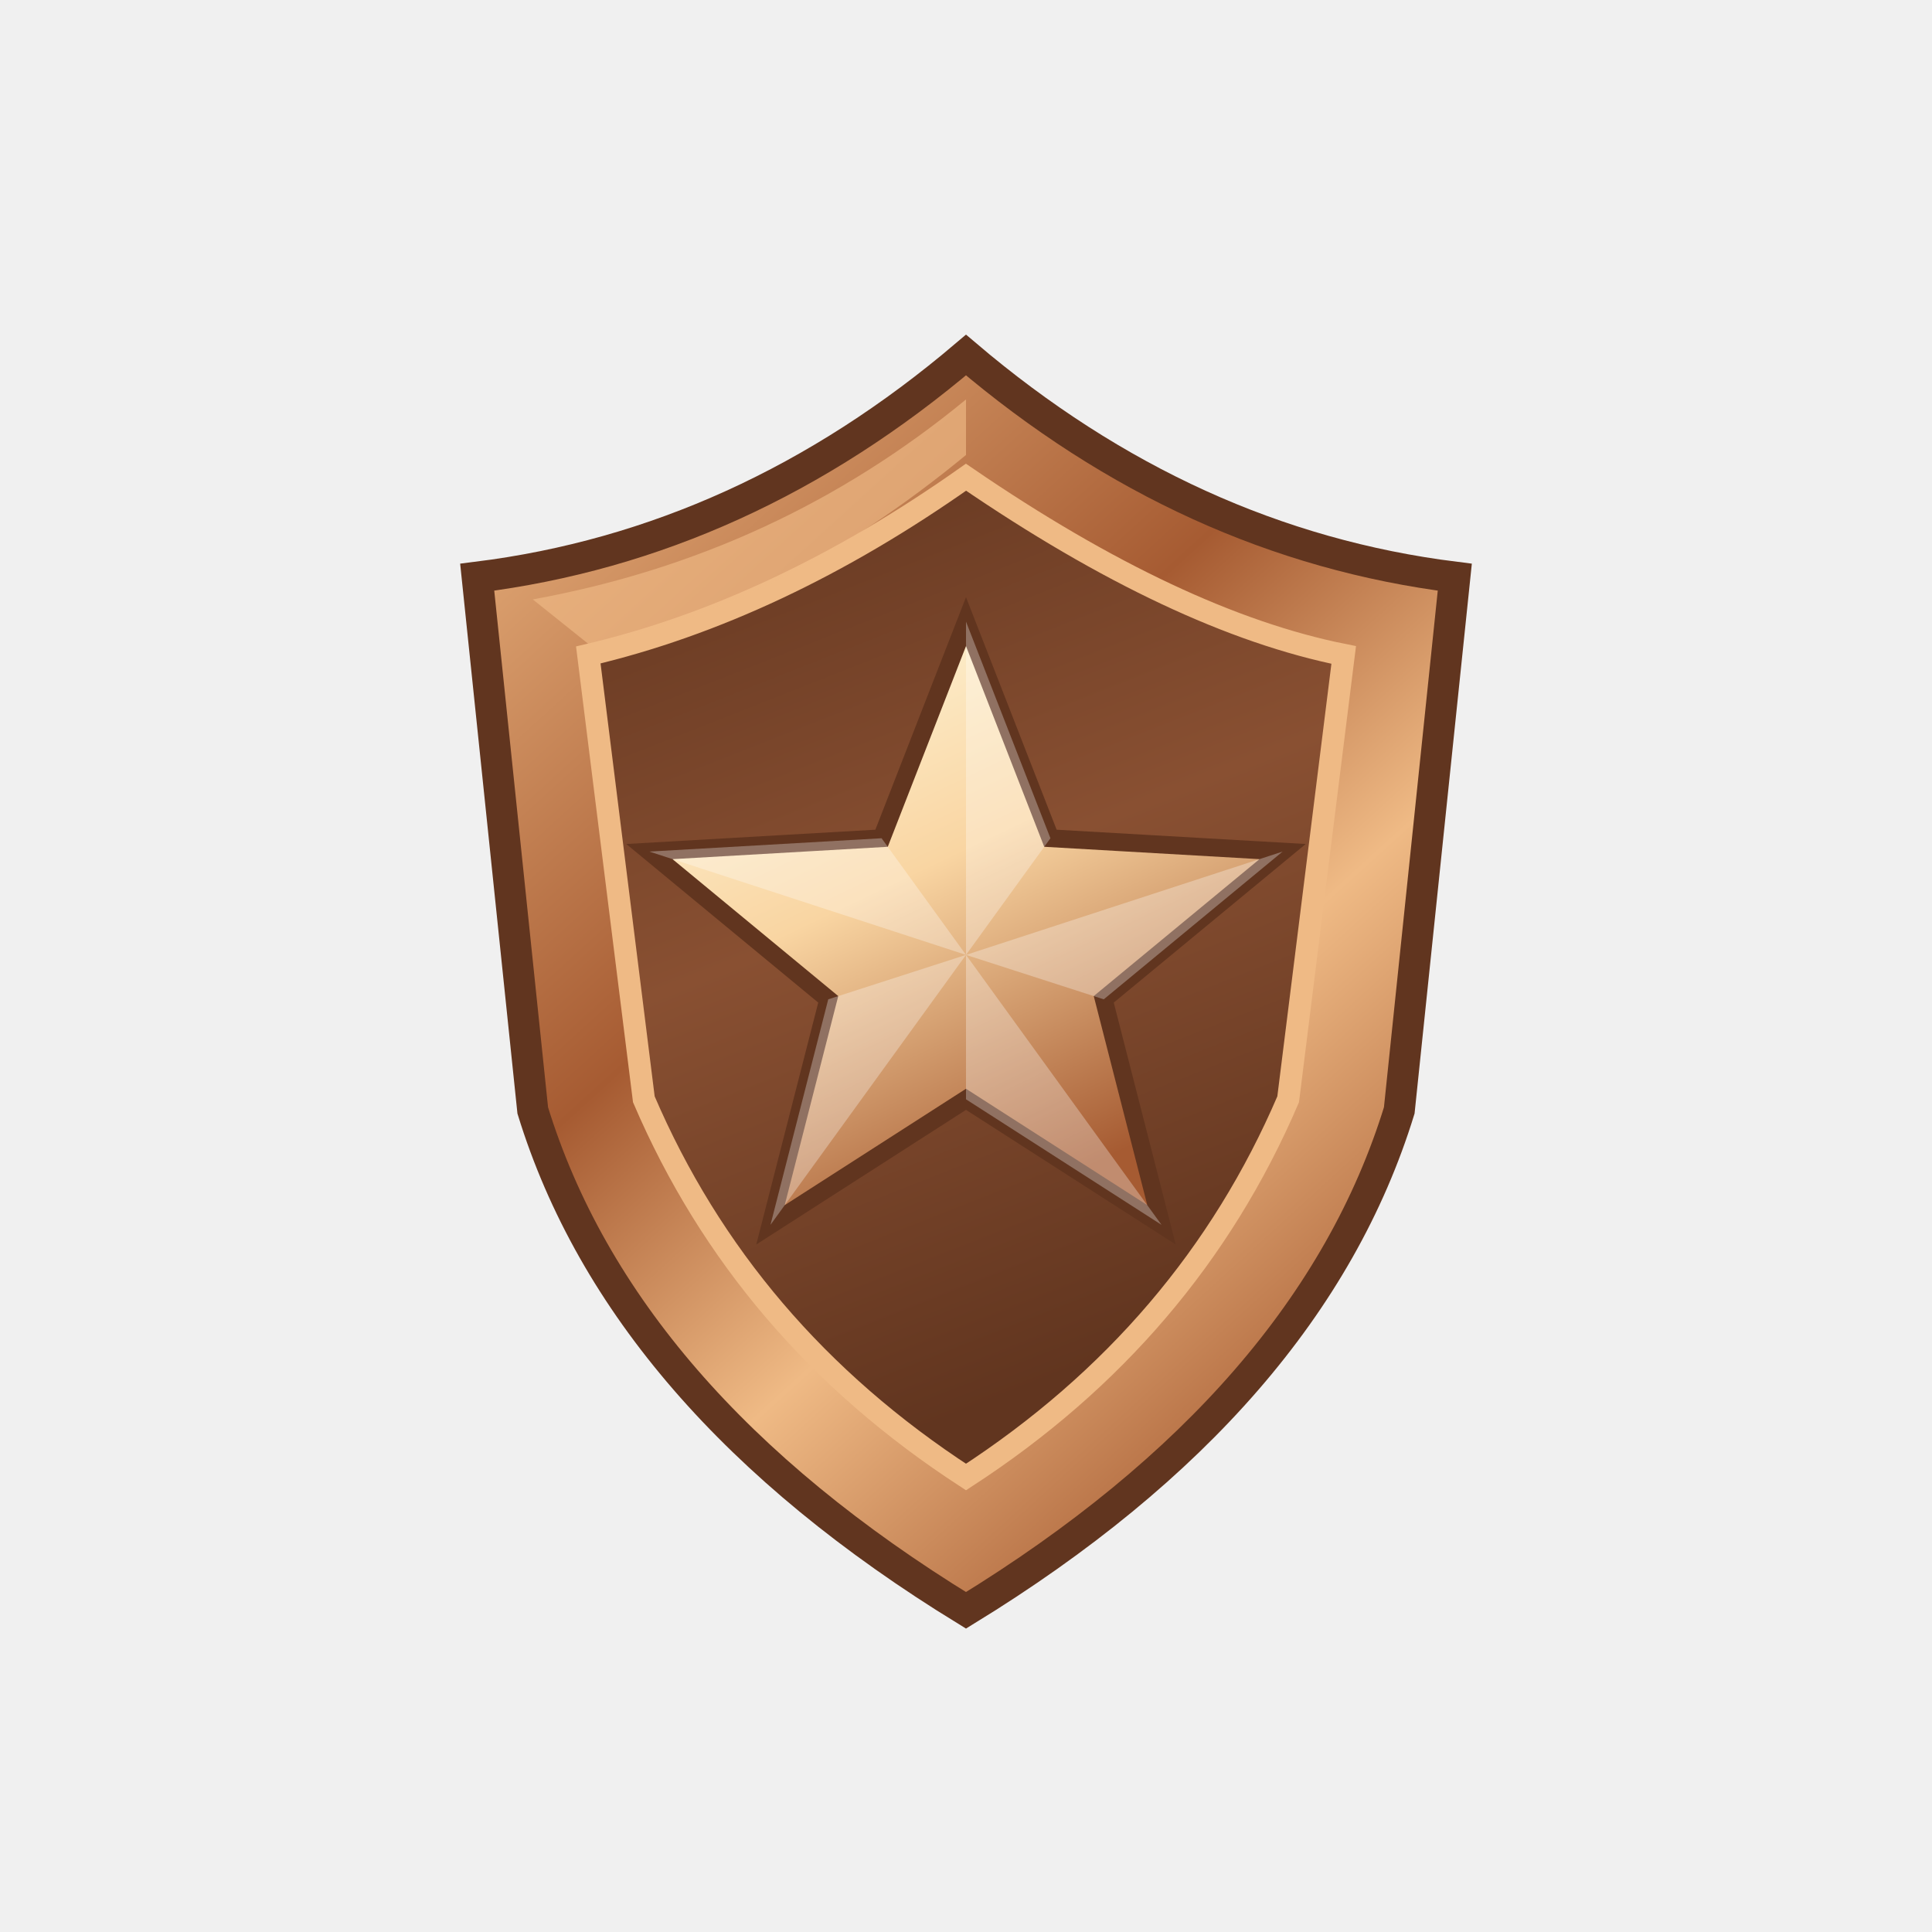
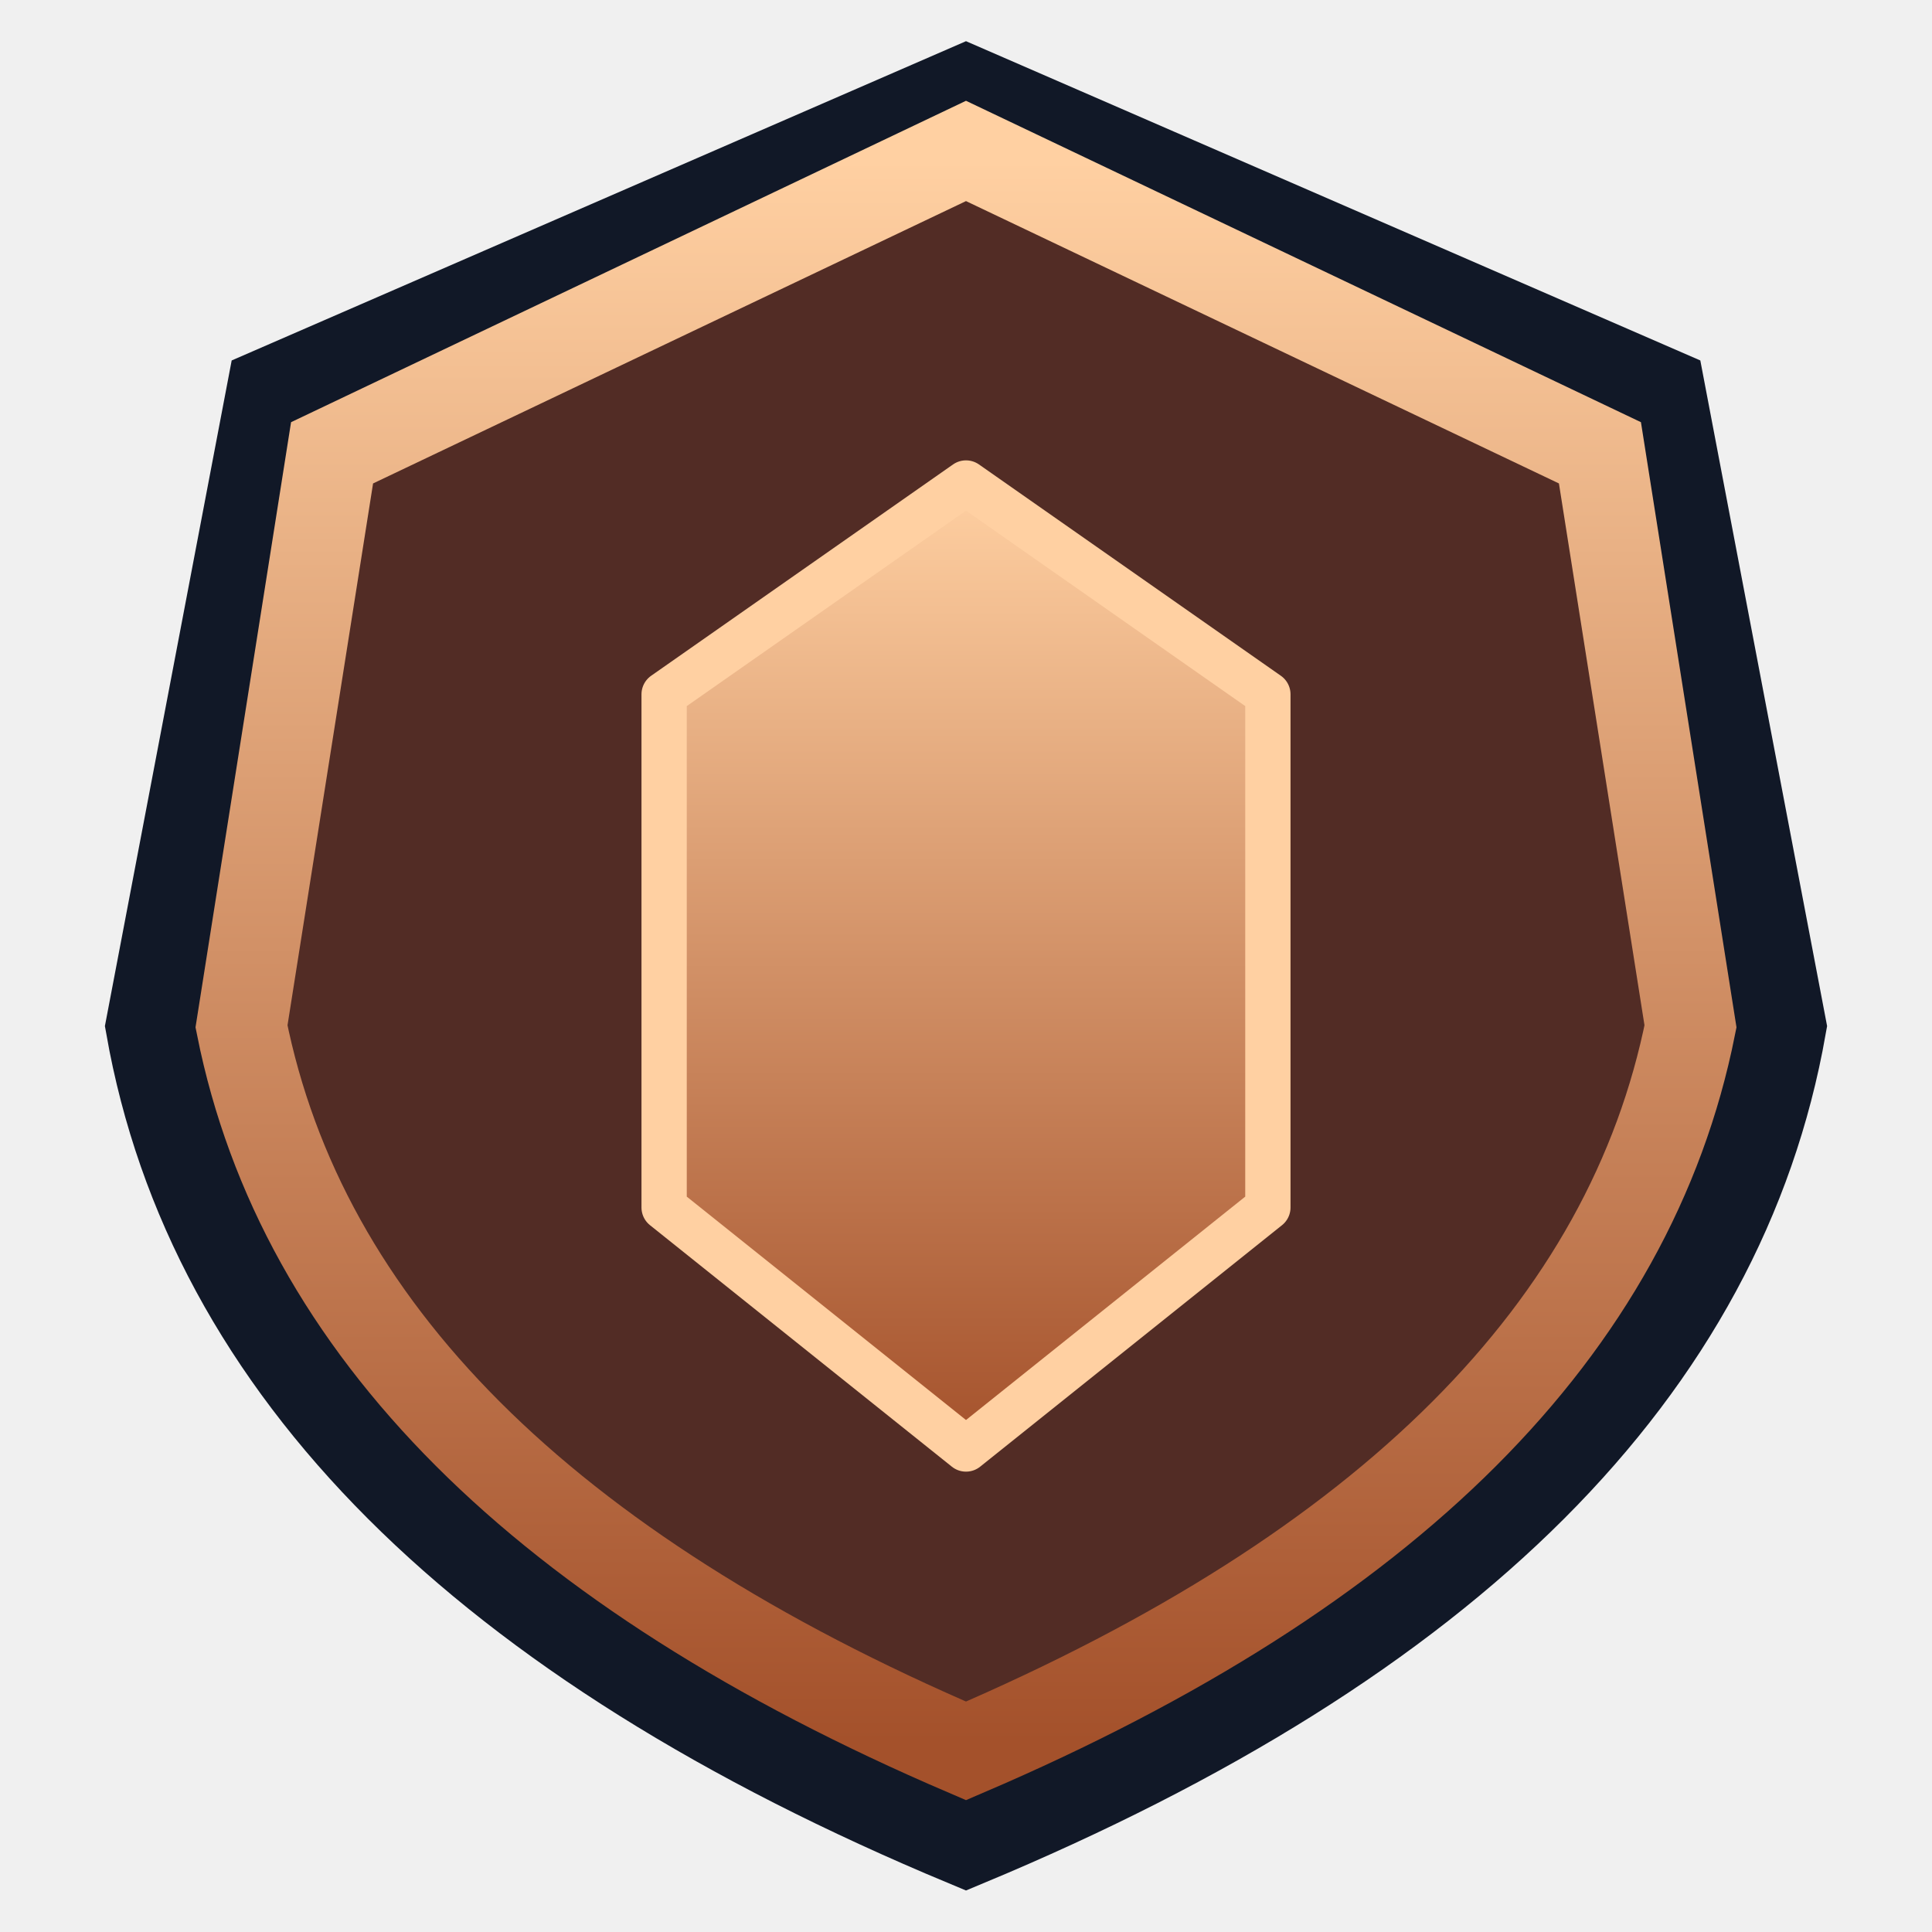
- <svg xmlns="http://www.w3.org/2000/svg" viewBox="0 0 160 160">
+ <svg xmlns="http://www.w3.org/2000/svg" viewBox="0 0 64 64">
  <defs>
-     <linearGradient id="metal" x2=".7" y2="1">
-       <stop stop-color="#efba85" />
-       <stop offset=".45" stop-color="#a65b32" />
-       <stop offset=".7" stop-color="#efba85" />
-       <stop offset="1" stop-color="#a65b32" />
-     </linearGradient>
-     <linearGradient id="field" x2=".3" y2="1">
-       <stop stop-color="#61351f" />
-       <stop offset=".5" stop-color="#895032" />
-       <stop offset="1" stop-color="#61351f" />
-     </linearGradient>
-     <linearGradient id="star" x2=".5" y2="1">
-       <stop stop-color="#fffde5" />
-       <stop offset=".5" stop-color="#f9d5a2" />
-       <stop offset="1" stop-color="#a65b32" />
+     <linearGradient id="metal" x2="0" y2="1">
+       <stop stop-color="#ffd0a2" />
+       <stop offset="1" stop-color="#a4512b" />
    </linearGradient>
  </defs>
-   <g transform="translate(80 80) scale(0.92) translate(-80 -80)">
-     <path d="M80 25Q100 42 124 45L119 93Q111 119 80 138Q49 119 41 93L36 45Q60 42 80 25Z" fill="url(#metal)" stroke="#61351f" stroke-width="2.8" />
-     <path d="M80 36Q99 49 114 52L109 92Q100 113 80 126Q60 113 51 92L46 52Q63 48 80 36Z" fill="url(#field)" stroke="#efba85" stroke-width="2" />
-     <polygon points="80.0,49.0 87.6,68.5 108.5,69.7 92.4,83.0 97.6,103.3 80.0,92.0 62.4,103.3 67.6,83.0 51.5,69.7 72.4,68.5" fill="url(#star)" stroke="#61351f" stroke-width="1.6" />
-     <path d="M80 79L80.0 49.0 87.6 68.5Z" fill="#fff" opacity=".3" />
-     <path d="M80 79L108.5 69.7 92.4 83.0Z" fill="#fff" opacity=".3" />
-     <path d="M80 79L97.6 103.3 80.0 92.0Z" fill="#fff" opacity=".3" />
-     <path d="M80 79L62.4 103.3 67.6 83.0Z" fill="#fff" opacity=".3" />
-     <path d="M80 79L51.5 69.7 72.4 68.5Z" fill="#fff" opacity=".3" />
-     <path d="M41 47Q63 43 80 29L80 34Q63 48 46 51" fill="#efba85" opacity=".65" />
-   </g>
+   <path d="M32 3 55 13 59 34Q56 51 32 61 8 51 5 34L9 13Z" fill="#522c25" stroke="#111827" stroke-width="3" />
+   <path d="M32 5 53 15 56 34Q53 49 32 58 11 49 8 34L11 15Z" fill="none" stroke="url(#metal)" stroke-width="3" />
+   <path d="M32 16 42 23V40L32 48 22 40V23Z" fill="url(#metal)" stroke="#ffd0a2" stroke-width="1.5" stroke-linejoin="round" />
</svg>
